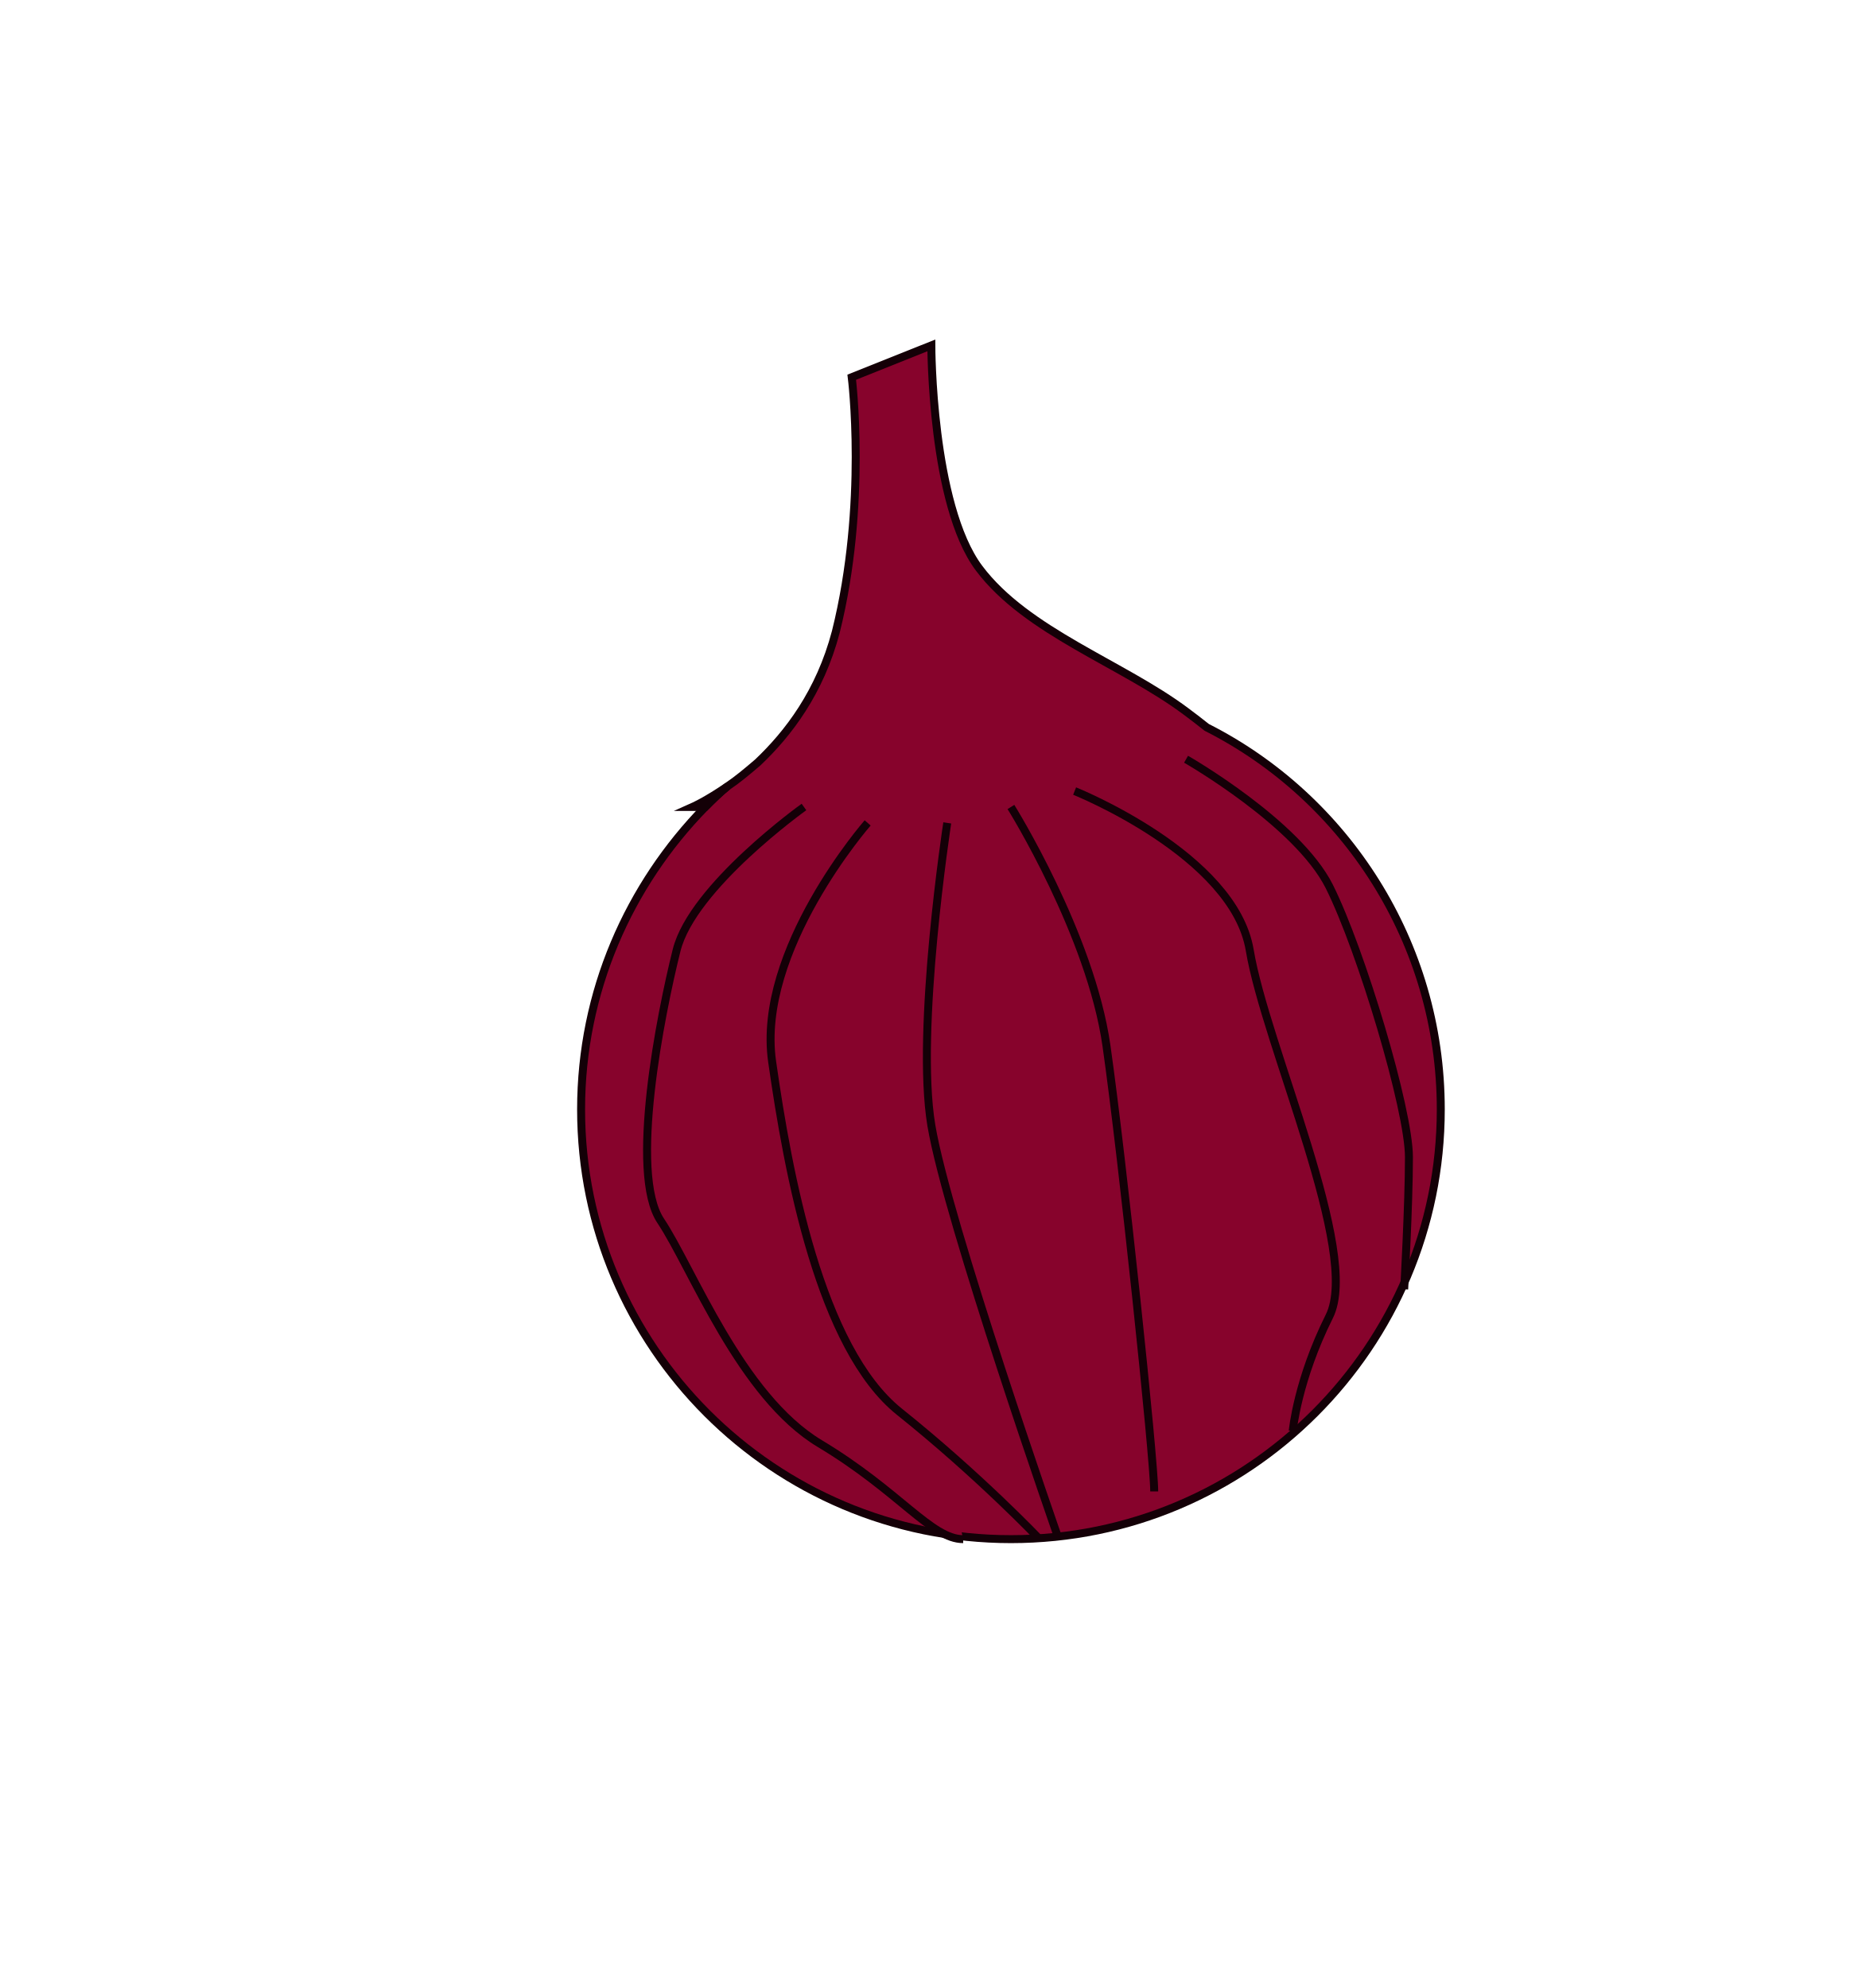
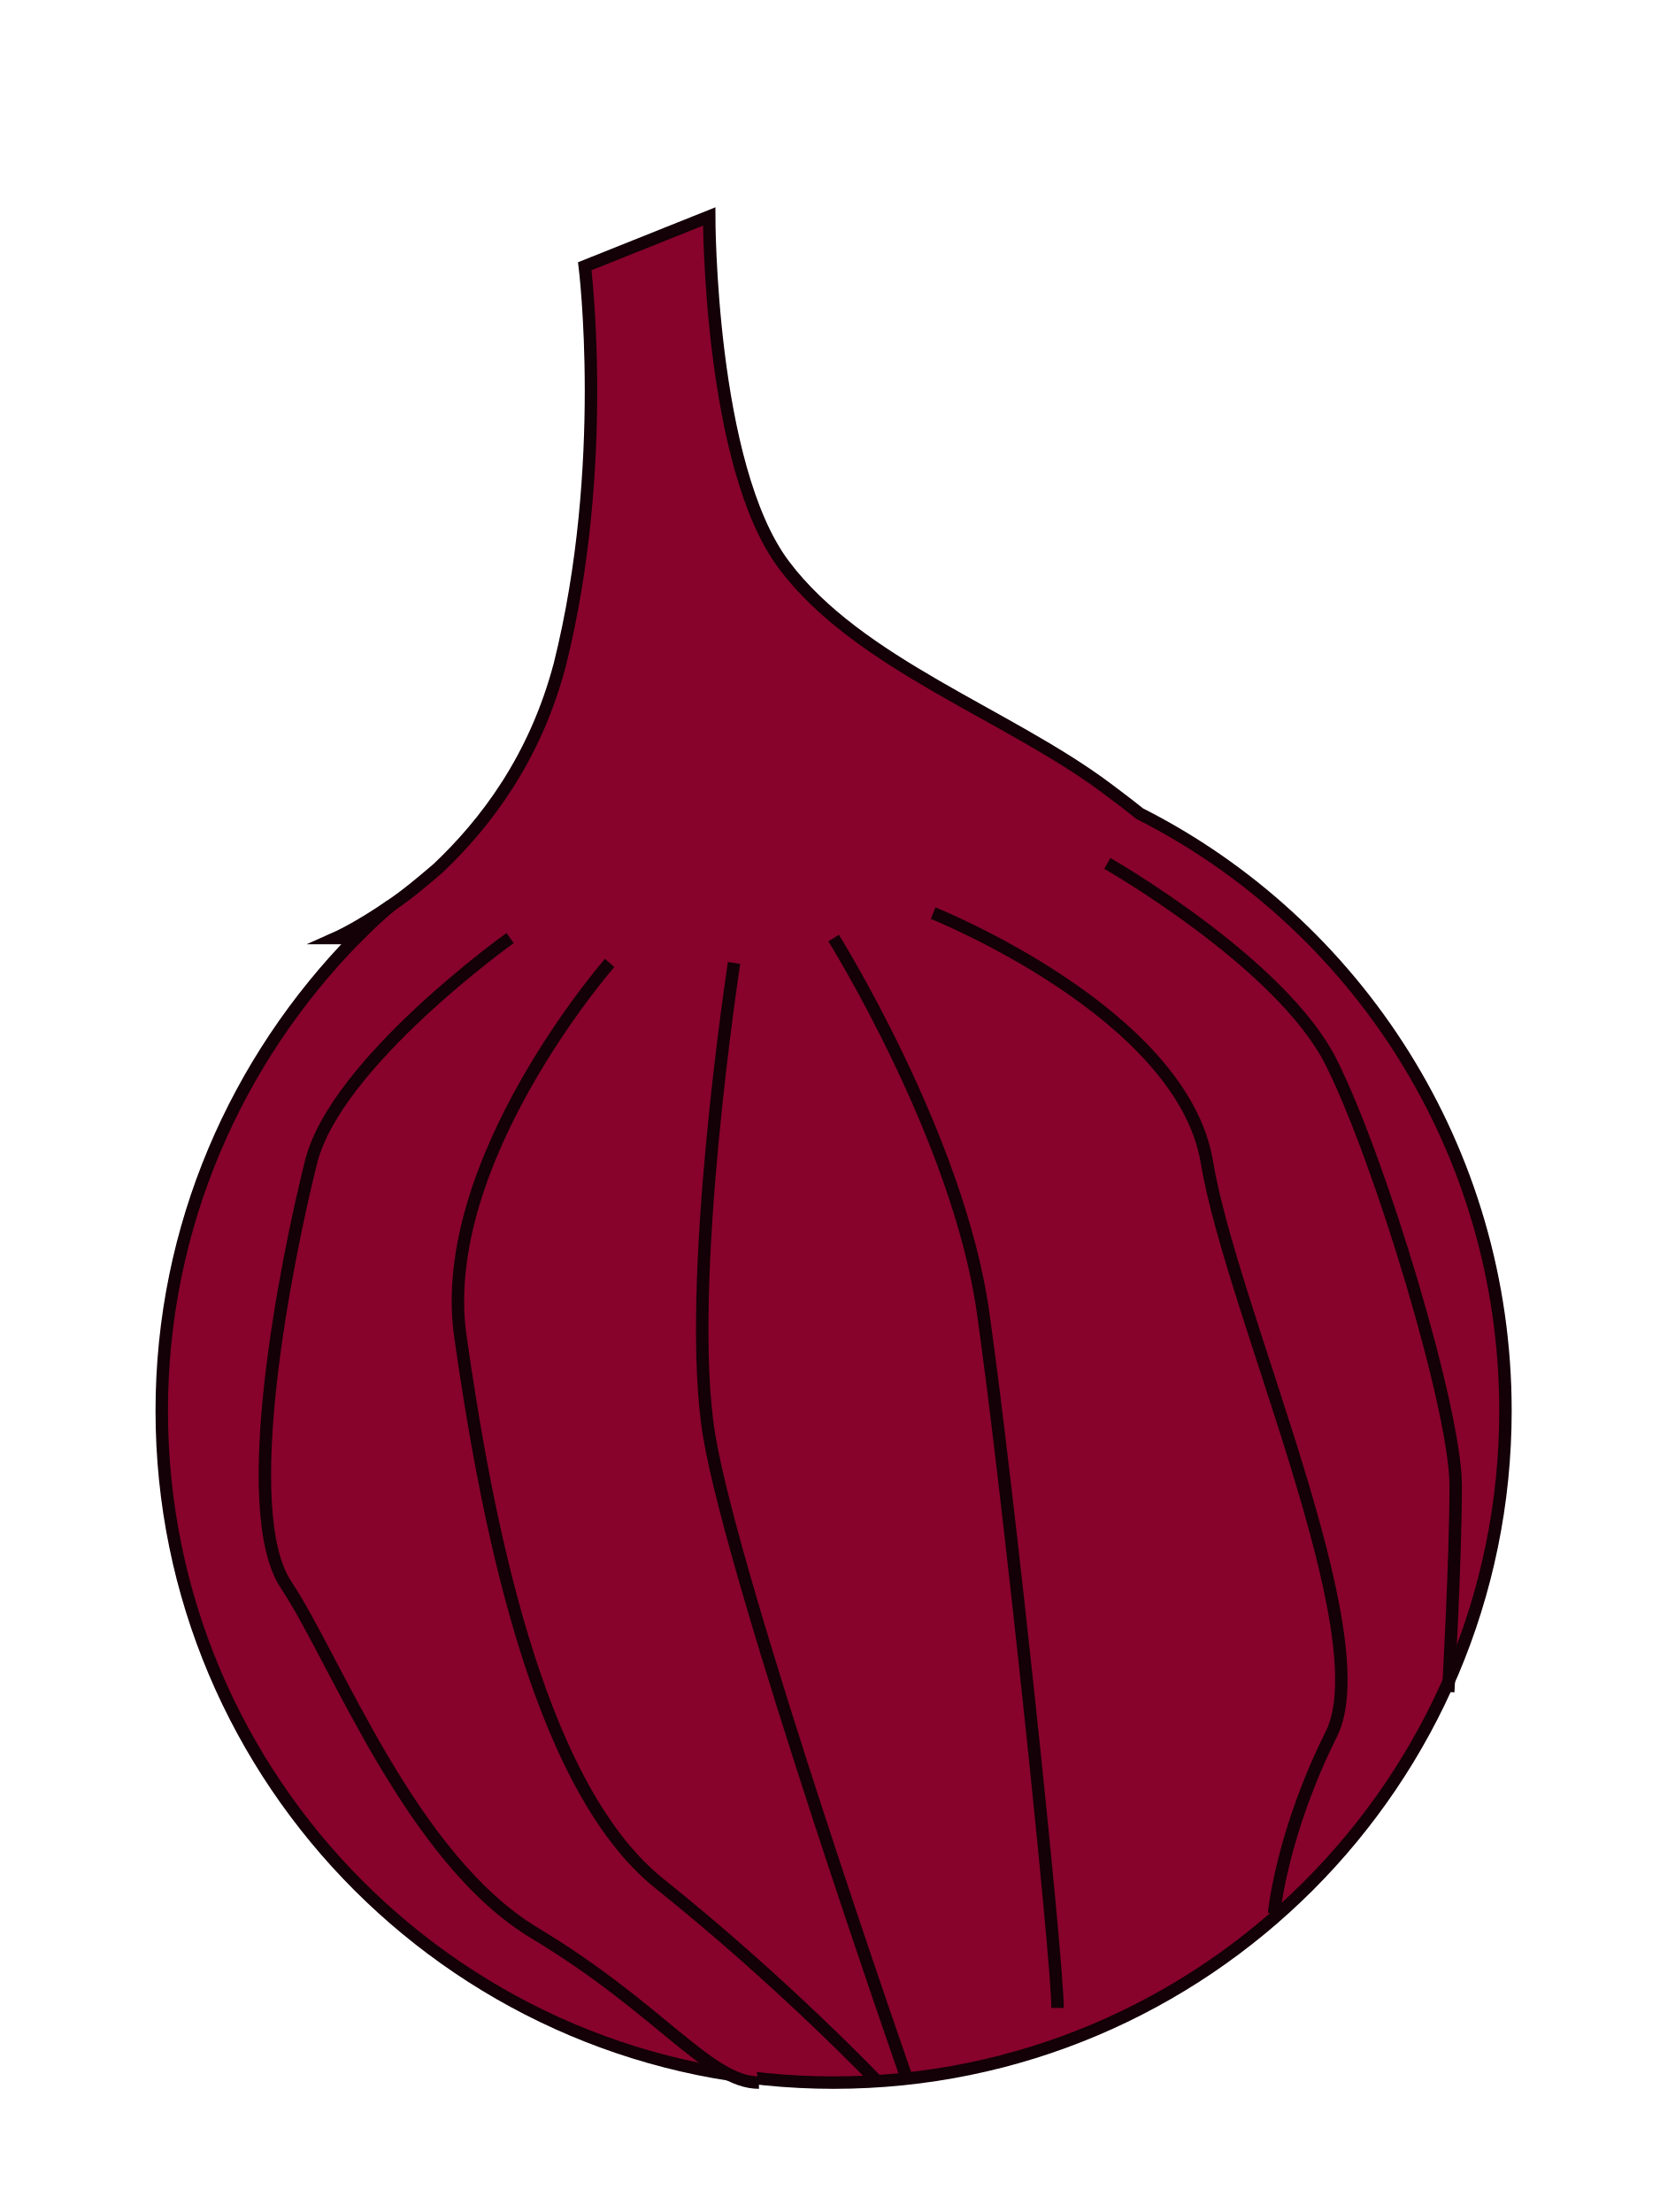
- <svg xmlns="http://www.w3.org/2000/svg" version="1.1" id="onion" x="0px" y="0px" viewBox="0 0 116.7 124.9" style="enable-background:new 0 0 116.7 124.9;" xml:space="preserve">
+ <svg xmlns="http://www.w3.org/2000/svg" version="1.1" id="onion" x="0px" y="0px" viewBox="0 0 66.7 88.9" style="enable-background:new 0 0 66.7 88.9;" xml:space="preserve">
  <style type="text/css">
	.st0{fill:#87032C;stroke:#140007;stroke-width:0.5;stroke-miterlimit:10;}
</style>
  <g id="main-onion">
-     <path id="body_4_" class="st0" d="M90.5,69.7c0,14.9-12.1,27-27,27s-27-12.1-27-27c0-7.4,3-14.1,7.8-19c0.5-0.5,0.9-0.9,1.4-1.3   c0.6-0.4,1.2-0.9,1.9-1.5l0,0c1.9-1.8,3.9-4.4,4.9-8.2c2-8,1-16,1-16l5-2c0,0,0,10,3,14c3,4,9,6,13,9c0.4,0.3,0.8,0.6,1.3,1   C84.5,50.1,90.5,59.2,90.5,69.7z" />
+     <path id="body_4_" class="st0" d="M60.5,56.7c0,14.9-12.1,27-27,27s-27-12.1-27-27c0-7.4,3-14.1,7.8-19c0.5-0.5,0.9-0.9,1.4-1.3   c0.6-0.4,1.2-0.9,1.9-1.5l0,0c1.9-1.8,3.9-4.4,4.9-8.2c2-8,1-16,1-16l5-2c0,0,0,10,3,14c3,4,9,6,13,9c0.4,0.3,0.8,0.6,1.3,1   C54.5,37.1,60.5,46.2,60.5,56.7z" />
  </g>
  <g id="detail-onion">
-     <path class="st0" d="M45.7,49.4c-0.5,0.4-0.9,0.8-1.4,1.3h-0.8C43.5,50.7,44.4,50.3,45.7,49.4z" />
-     <path class="st0" d="M50.5,50.7c0,0-7,5-8,9s-3,14-1,17s5,11,10,14s7,6,9,6" />
-     <path class="st0" d="M54.5,51.7c0,0-7,8-6,15s3,18,8,22s8.8,8,8.8,8" />
-     <path class="st0" d="M59.5,51.7c0,0-2,13-1,19s8,26,8,26" />
-     <path class="st0" d="M63.5,50.7c0,0,5,8,6,15s3,26,3,28" />
-     <path class="st0" d="M67.5,49.7c0,0,10,4,11,10s7,19,5,23s-2.3,7.2-2.3,7.2" />
-     <path class="st0" d="M74.5,47.7c0,0,7,4,9,8s5,14,5,17S88.2,81,88.2,81" />
+     <path class="st0" d="M15.7,36.4c-0.5,0.4-0.9,0.8-1.4,1.3h-0.8C13.5,37.7,14.4,37.3,15.7,36.4z" />
+     <path class="st0" d="M20.5,37.7c0,0-7,5-8,9s-3,14-1,17s5,11,10,14s7,6,9,6" />
+     <path class="st0" d="M24.5,38.7c0,0-7,8-6,15s3,18,8,22s8.8,8,8.8,8" />
+     <path class="st0" d="M29.5,38.7c0,0-2,13-1,19s8,26,8,26" />
+     <path class="st0" d="M33.5,37.7c0,0,5,8,6,15s3,26,3,28" />
+     <path class="st0" d="M37.5,36.7c0,0,10,4,11,10s7,19,5,23s-2.3,7.2-2.3,7.2" />
+     <path class="st0" d="M44.5,34.7c0,0,7,4,9,8s5,14,5,17S58.2,68,58.2,68" />
  </g>
</svg>
